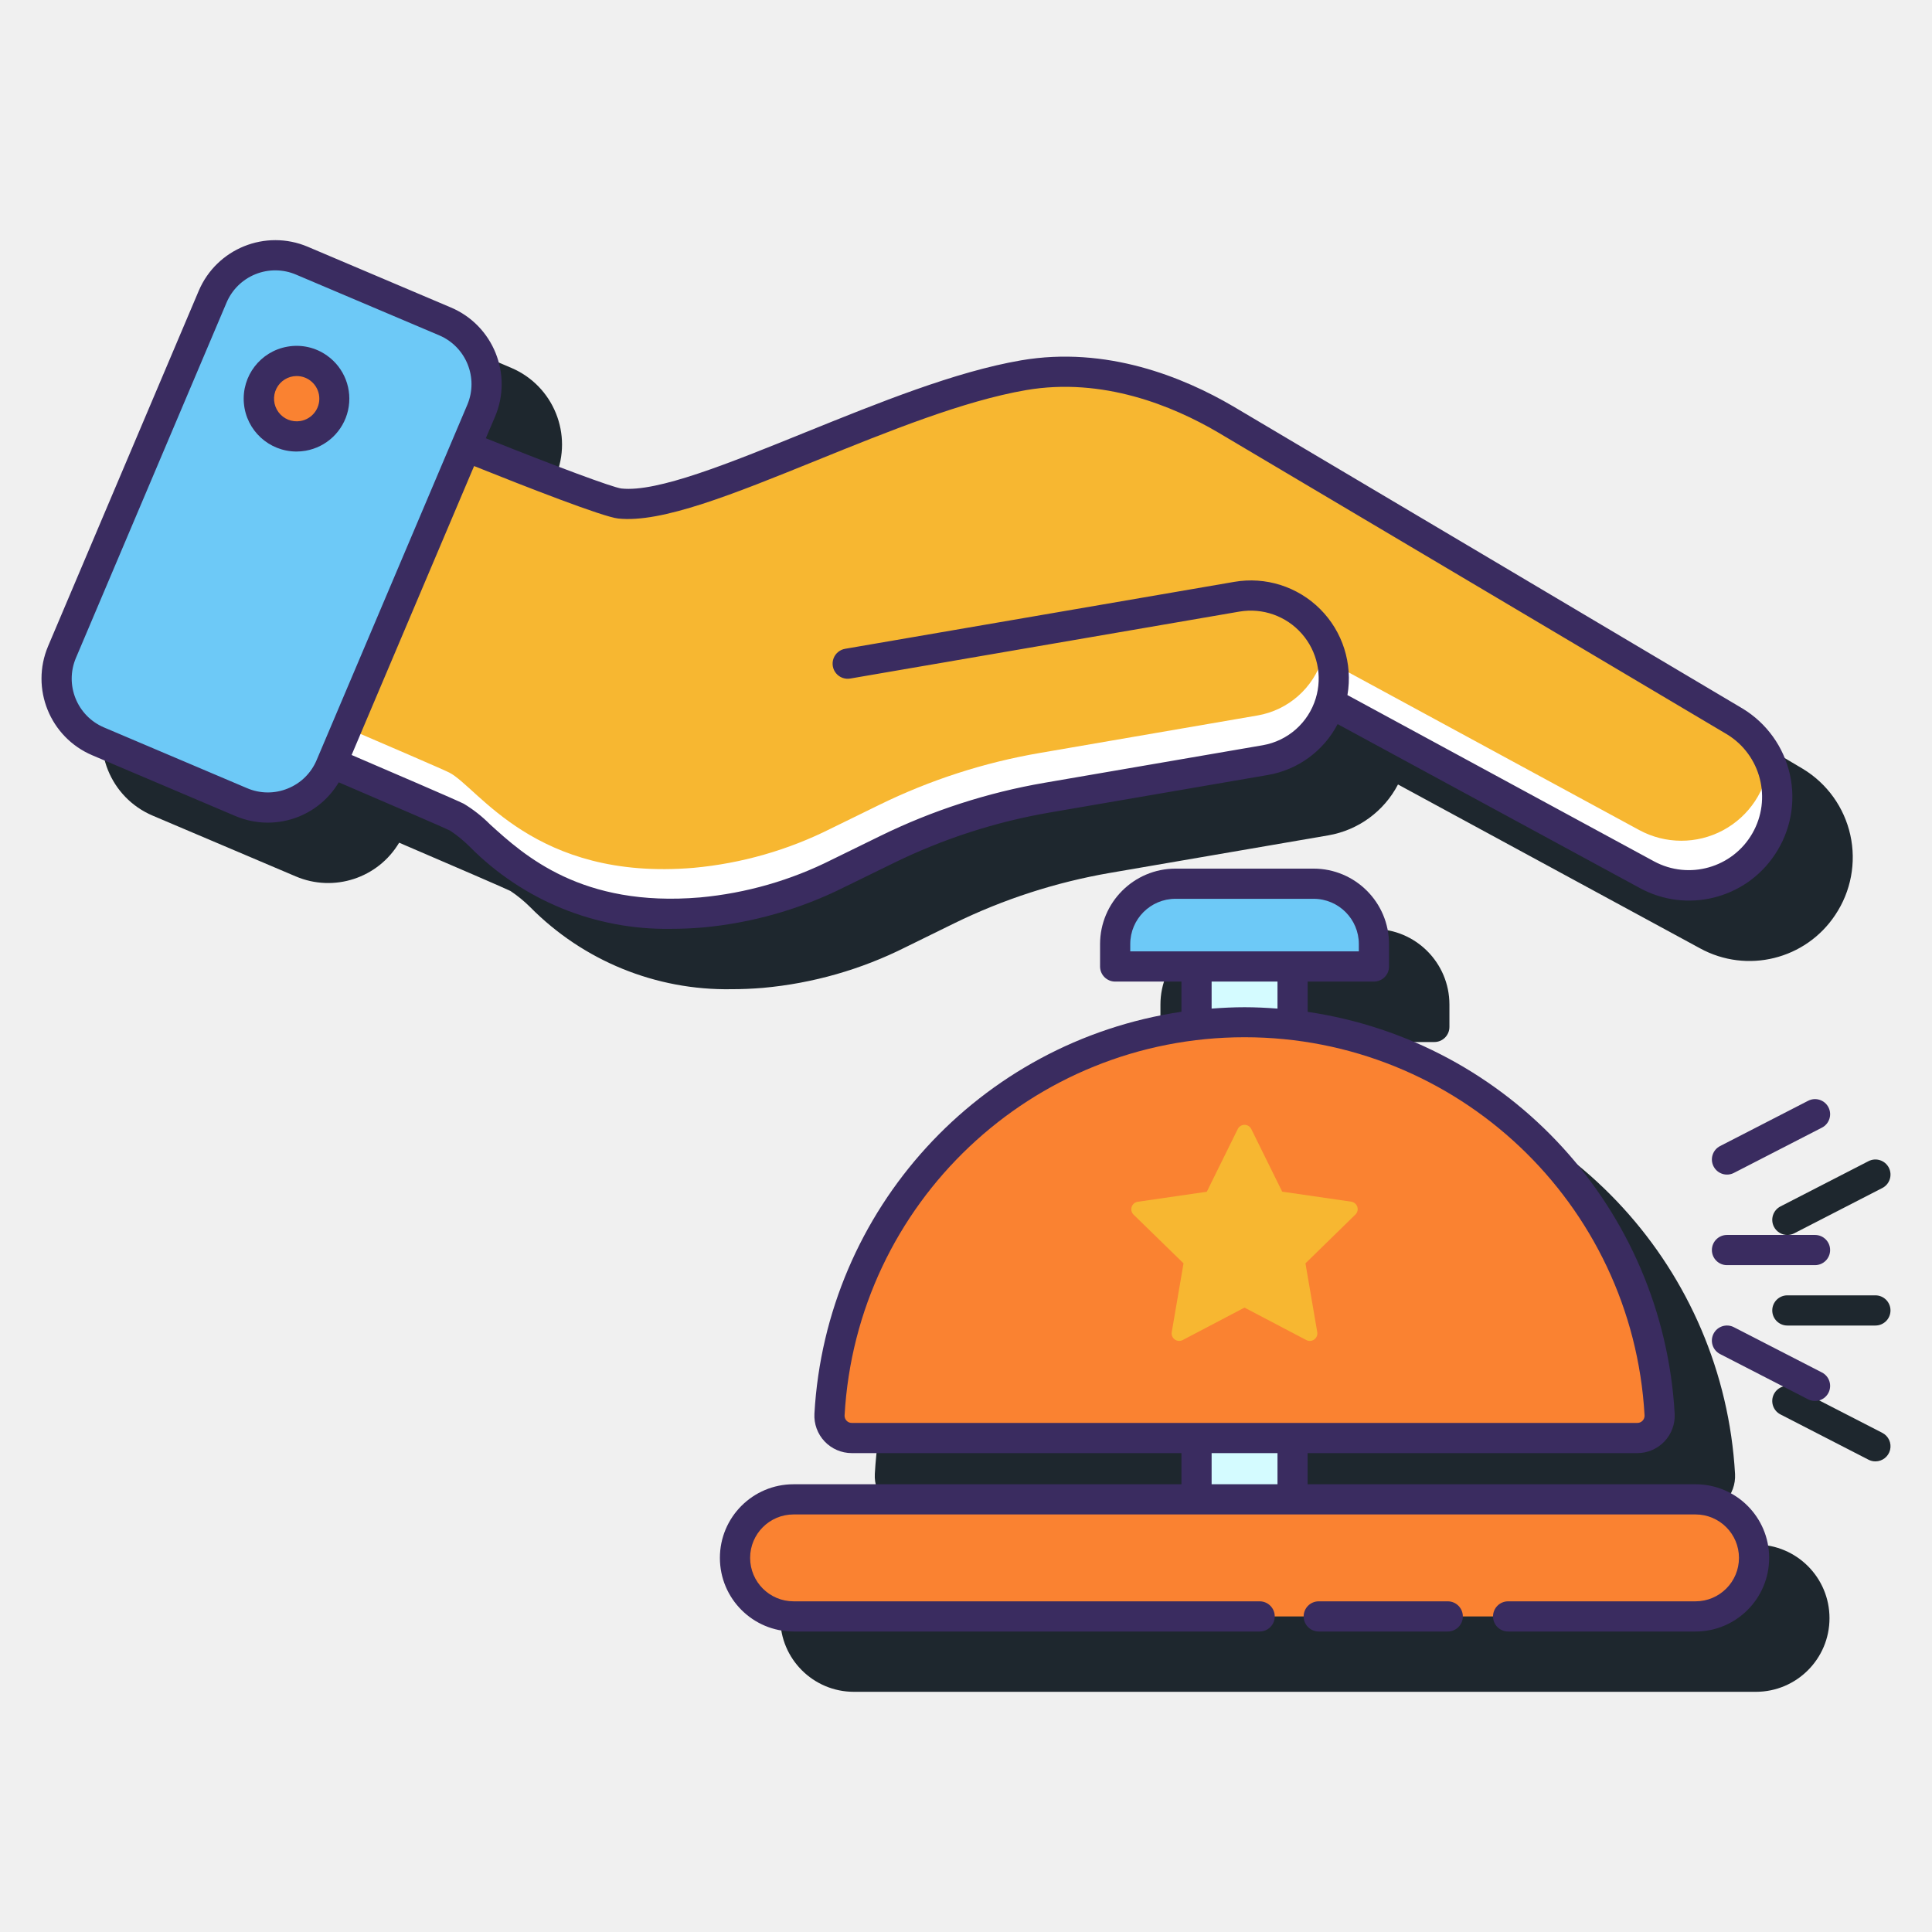
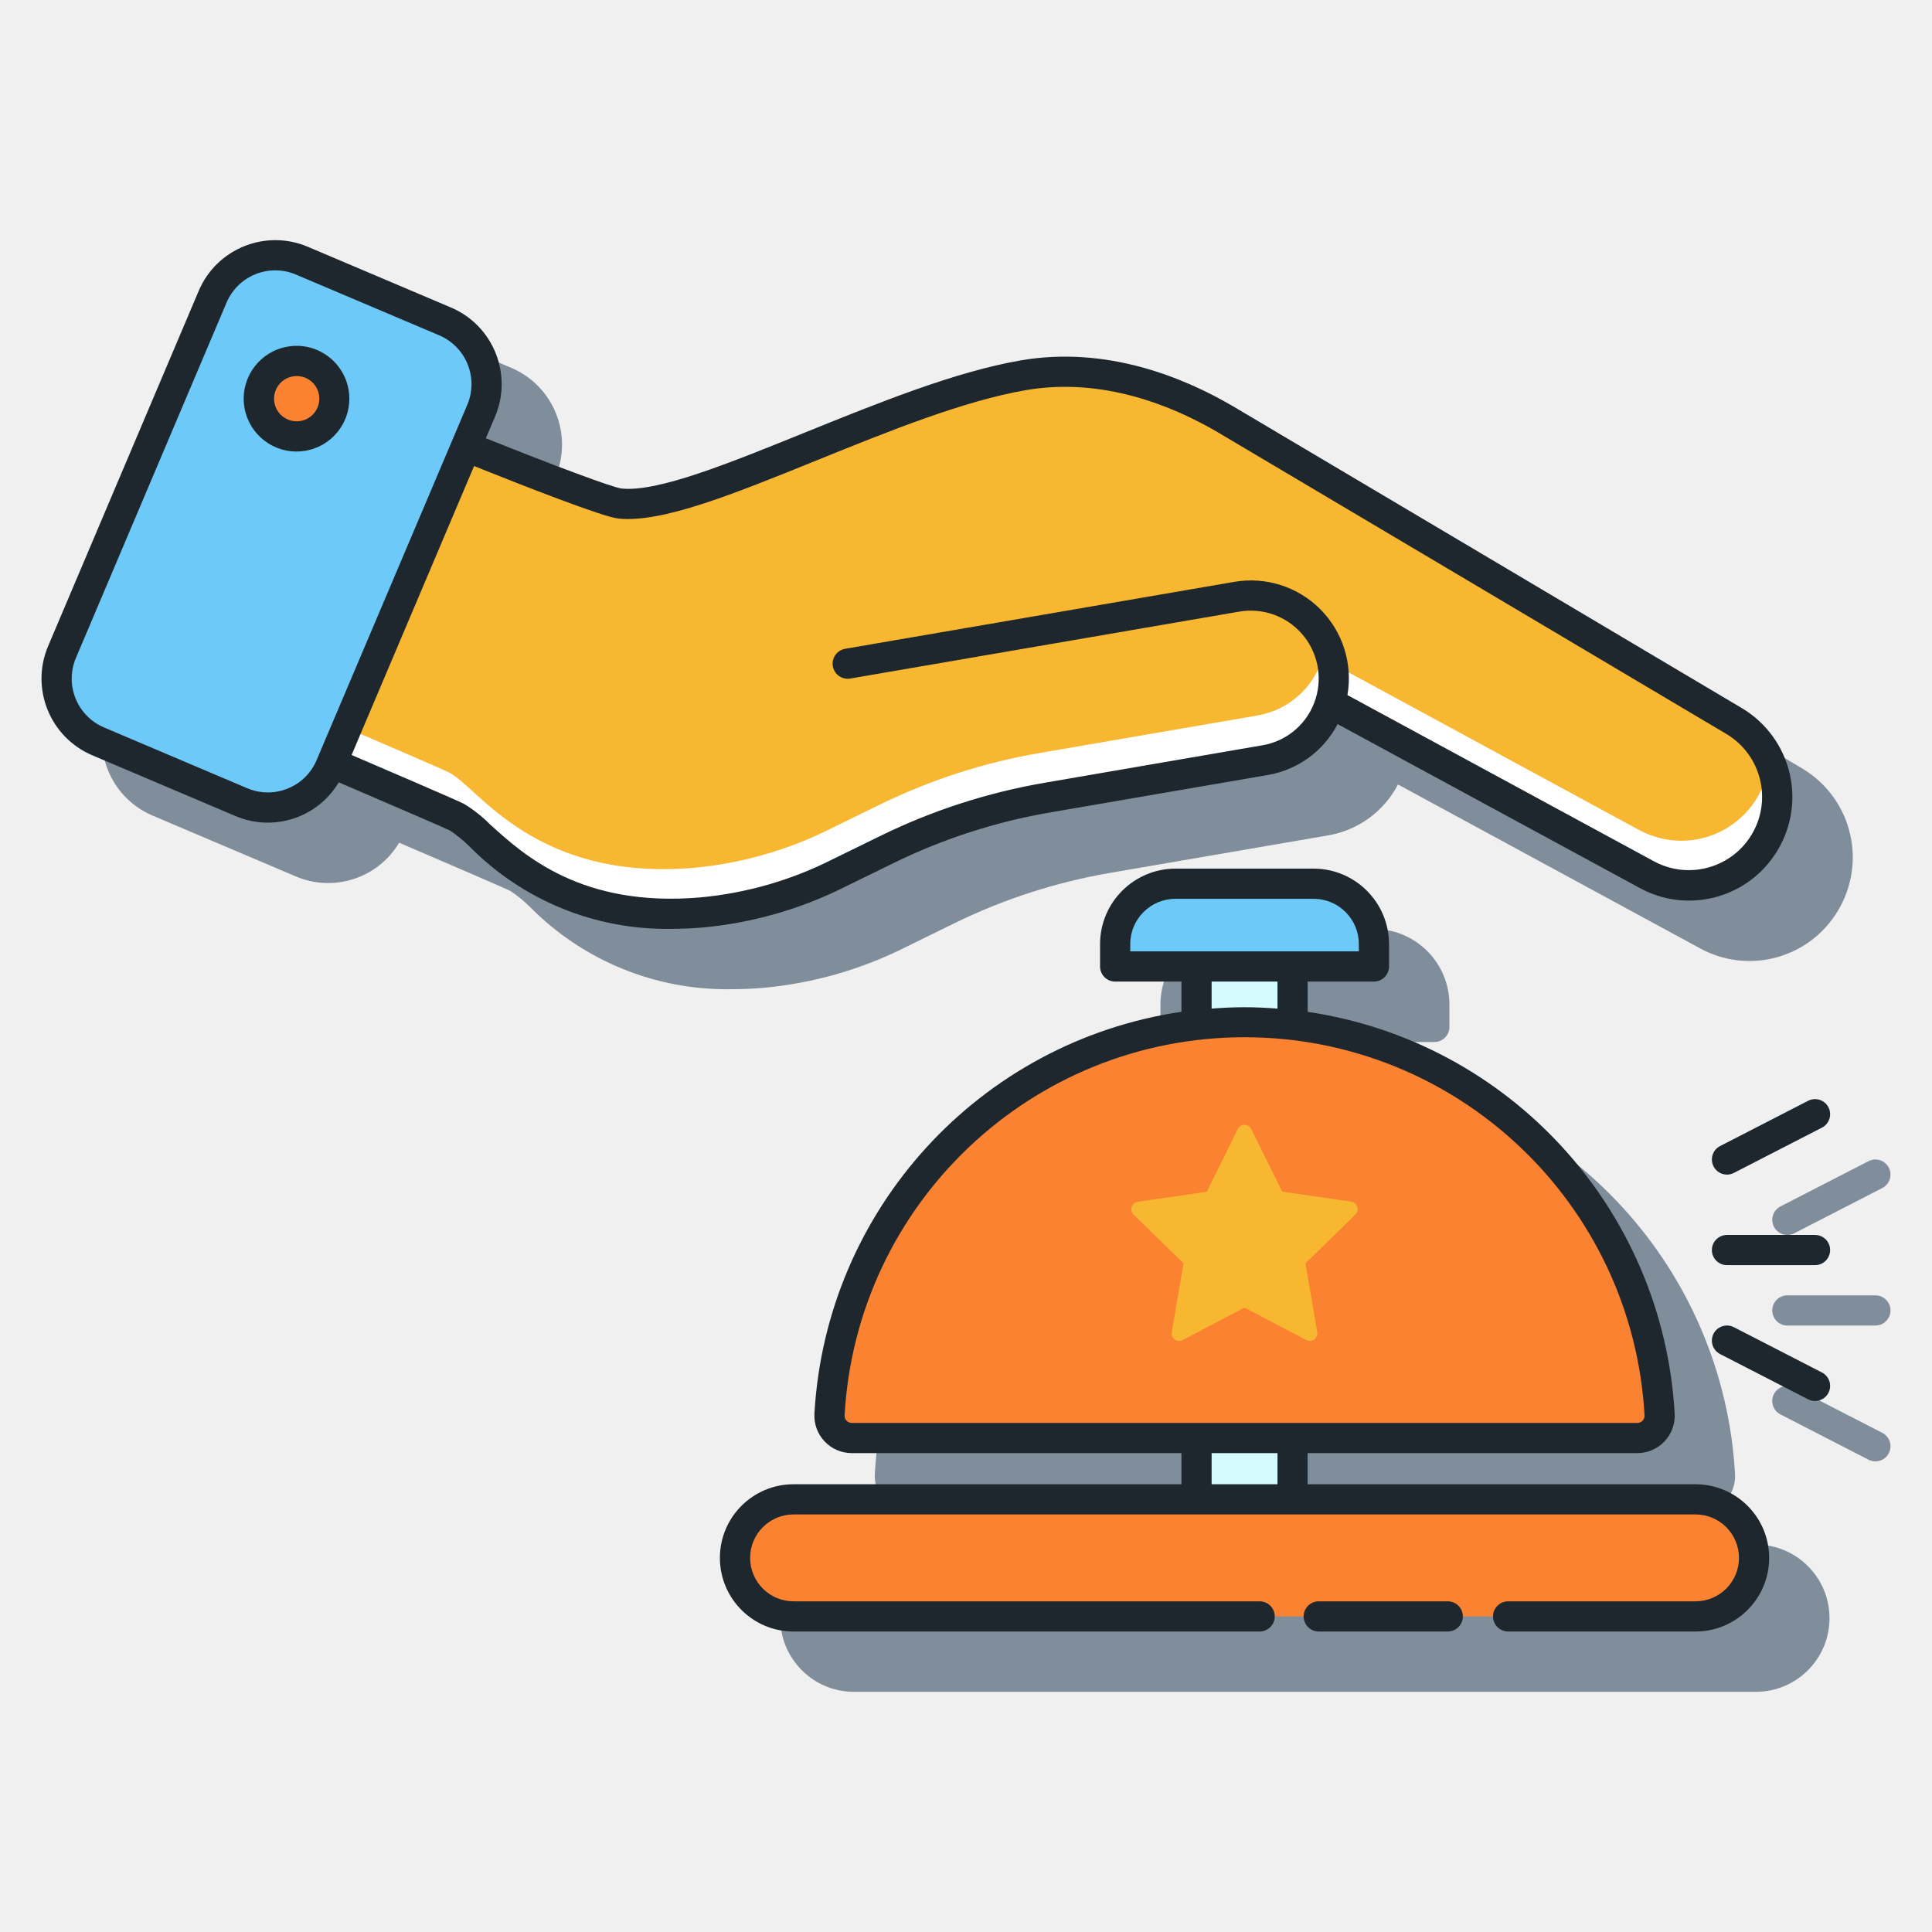
<svg xmlns="http://www.w3.org/2000/svg" height="512" viewBox="0 0 128 128" width="512">
-   <path d="m63.211 61.176a38.288 38.288 0 0 1 10.338-3.346l14.451-2.485a6.438 6.438 0 0 0 4.621-3.371l20.007 10.853a6.818 6.818 0 0 0 8.965-2.214 6.852 6.852 0 0 0 -2.148-9.674s-30.953-18.369-33.737-20.013c-3.282-1.926-8.388-4.026-14.068-3.051-4.36.75-9.412 2.8-14.3 4.777-5.032 2.04-9.784 3.975-12.174 3.713-.593-.08-4.225-1.429-8.977-3.33l.611-1.435a5.52 5.52 0 0 0 -2.921-7.226l-9.484-4.024a5.512 5.512 0 0 0 -7.229 2.921l-9.979 23.539a5.518 5.518 0 0 0 2.921 7.225l9.484 4.027a5.471 5.471 0 0 0 6.852-2.231c3.558 1.526 7.041 3.031 7.377 3.2a8.727 8.727 0 0 1 1.3 1.063 18.306 18.306 0 0 0 13.345 5.443c.665 0 1.36-.028 2.084-.088a26.353 26.353 0 0 0 9.458-2.7z" fill="#1E272E" />
-   <path d="m116.334 102.335h-25.7v-2.062h21.846a2.478 2.478 0 0 0 2.471-2.616 28.544 28.544 0 0 0 -24.315-26.62v-2h4.392a1 1 0 0 0 1-1v-1.49a5.006 5.006 0 0 0 -5-5h-9.146a5.006 5.006 0 0 0 -5 5v1.486a1 1 0 0 0 1 1h4.391v2a28.542 28.542 0 0 0 -24.314 26.62 2.478 2.478 0 0 0 2.47 2.616h21.844v2.062h-25.7a4.878 4.878 0 1 0 0 9.756h59.758a4.878 4.878 0 0 0 0-9.756z" fill="#1E272E" />
-   <path d="m124.25 85.82h-5.833a1 1 0 0 0 0 2h5.833a1 1 0 0 0 0-2z" fill="#1E272E" />
-   <path d="m117.528 81.277a1 1 0 0 0 .89.543.983.983 0 0 0 .456-.111l5.834-3a1 1 0 0 0 -.915-1.779l-5.834 3a1 1 0 0 0 -.431 1.347z" fill="#1E272E" />
-   <path d="m124.708 94.93-5.834-3a1 1 0 0 0 -.915 1.779l5.834 3a.983.983 0 0 0 .456.111 1 1 0 0 0 .459-1.89z" fill="#1E272E" />
+   <path d="m63.211 61.176a38.288 38.288 0 0 1 10.338-3.346l14.451-2.485a6.438 6.438 0 0 0 4.621-3.371l20.007 10.853a6.818 6.818 0 0 0 8.965-2.214 6.852 6.852 0 0 0 -2.148-9.674s-30.953-18.369-33.737-20.013c-3.282-1.926-8.388-4.026-14.068-3.051-4.36.75-9.412 2.8-14.3 4.777-5.032 2.04-9.784 3.975-12.174 3.713-.593-.08-4.225-1.429-8.977-3.33l.611-1.435a5.52 5.52 0 0 0 -2.921-7.226l-9.484-4.024a5.512 5.512 0 0 0 -7.229 2.921l-9.979 23.539a5.518 5.518 0 0 0 2.921 7.225l9.484 4.027a5.471 5.471 0 0 0 6.852-2.231c3.558 1.526 7.041 3.031 7.377 3.2a8.727 8.727 0 0 1 1.3 1.063 18.306 18.306 0 0 0 13.345 5.443c.665 0 1.36-.028 2.084-.088a26.353 26.353 0 0 0 9.458-2.7z" fill="#808e9b" />
+   <path d="m116.334 102.335h-25.7v-2.062h21.846a2.478 2.478 0 0 0 2.471-2.616 28.544 28.544 0 0 0 -24.315-26.62v-2h4.392a1 1 0 0 0 1-1v-1.49a5.006 5.006 0 0 0 -5-5h-9.146a5.006 5.006 0 0 0 -5 5v1.486a1 1 0 0 0 1 1h4.391v2a28.542 28.542 0 0 0 -24.314 26.62 2.478 2.478 0 0 0 2.47 2.616h21.844v2.062h-25.7a4.878 4.878 0 1 0 0 9.756h59.758a4.878 4.878 0 0 0 0-9.756z" fill="#808e9b" />
+   <path d="m124.25 85.82h-5.833a1 1 0 0 0 0 2h5.833a1 1 0 0 0 0-2z" fill="#808e9b" />
+   <path d="m117.528 81.277a1 1 0 0 0 .89.543.983.983 0 0 0 .456-.111l5.834-3a1 1 0 0 0 -.915-1.779l-5.834 3a1 1 0 0 0 -.431 1.347z" fill="#808e9b" />
+   <path d="m124.708 94.93-5.834-3a1 1 0 0 0 -.915 1.779l5.834 3a.983.983 0 0 0 .456.111 1 1 0 0 0 .459-1.89z" fill="#808e9b" />
  <path d="m116.763 56.057a5.853 5.853 0 0 1 -7.657 1.891l-20.98-11.381a5.476 5.476 0 0 1 -4.294 3.793l-14.452 2.485a39.272 39.272 0 0 0 -10.609 3.432l-3.207 1.571a25.42 25.42 0 0 1 -9.1 2.605c-10.53.887-14.279-5.338-16.19-6.312-.524-.267-7.026-3.053-8.29-3.594l8.887-20.964c1.382.557 9.124 3.663 10.187 3.776 5.023.532 17.784-6.956 26.751-8.5 5.438-.936 10.365 1.147 13.392 2.927 2.783 1.645 33.735 20.014 33.735 20.014a5.854 5.854 0 0 1 1.827 8.257z" fill="#f7b731" />
  <path d="m29.766 51.185c1.911.973 5.66 7.2 16.19 6.311a25.41 25.41 0 0 0 9.1-2.605l3.207-1.57a39.23 39.23 0 0 1 10.608-3.432l14.452-2.489a5.472 5.472 0 0 0 4.294-3.793l20.983 11.385a5.851 5.851 0 0 0 8.621-4.624 5.852 5.852 0 0 1 -8.112 7.58l-20.983-11.381a5.476 5.476 0 0 1 -4.294 3.793l-14.452 2.485a39.272 39.272 0 0 0 -10.609 3.432l-3.207 1.571a25.42 25.42 0 0 1 -9.1 2.605c-10.53.887-14.279-5.338-16.19-6.312-.524-.267-7.026-3.053-8.29-3.594l.982-2.318c2.362 1.014 6.392 2.747 6.8 2.956z" fill="#fff" />
  <rect fill="#6dc9f7" height="34.589" rx="4.512" transform="matrix(.921 .391 -.391 .921 15.186 -4.232)" width="19.327" x="8.329" y="17.911" />
  <circle cx="19.644" cy="26.415" fill="#fa8231" r="2.5" />
  <path d="m82.455 67.731a27.855 27.855 0 0 1 3.182.19v-3.889h-6.364v3.889a27.855 27.855 0 0 1 3.182-.19z" fill="#d4fbff" />
  <path d="m79.273 95.272h6.364v4.063h-6.364z" fill="#d4fbff" />
  <path d="m77.882 58.548h9.145a4 4 0 0 1 4 4v1.485a0 0 0 0 1 0 0h-17.145a0 0 0 0 1 0 0v-1.485a4 4 0 0 1 4-4z" fill="#6dc9f7" />
  <path d="m82.455 67.731a27.543 27.543 0 0 0 -27.5 25.981 1.477 1.477 0 0 0 1.472 1.56h52.053a1.476 1.476 0 0 0 1.472-1.56 27.542 27.542 0 0 0 -27.497-25.981z" fill="#fa8231" />
  <path d="m82.9 74.8 2.048 4.15 4.579.665a.5.5 0 0 1 .276.848l-3.313 3.237.782 4.561a.5.5 0 0 1 -.721.524l-4.1-2.153-4.1 2.153a.5.5 0 0 1 -.721-.524l.782-4.561-3.314-3.231a.5.5 0 0 1 .276-.848l4.58-.665 2.048-4.15a.5.5 0 0 1 .898-.006z" fill="#f7b731" />
  <rect fill="#fa8231" height="7.756" rx="3.878" width="67.513" x="48.698" y="99.336" />
-   <g fill="#3a2c60">
+   <g fill="#1E272E">
    <path d="m59.211 57.176a38.226 38.226 0 0 1 10.338-3.345l14.451-2.486a6.435 6.435 0 0 0 4.621-3.371l20.007 10.853a6.822 6.822 0 0 0 8.965-2.214 6.854 6.854 0 0 0 -2.149-9.674s-30.951-18.369-33.736-20.013c-3.283-1.926-8.389-4.026-14.067-3.051-4.36.75-9.411 2.8-14.3 4.776-5.034 2.04-9.792 3.979-12.178 3.713-.592-.079-4.3-1.456-8.977-3.329l.614-1.435a5.518 5.518 0 0 0 -2.921-7.226l-9.485-4.024a5.514 5.514 0 0 0 -7.229 2.922l-9.979 23.539a5.519 5.519 0 0 0 2.922 7.225l9.484 4.026a5.48 5.48 0 0 0 4.219.035 5.446 5.446 0 0 0 2.632-2.266c3.559 1.526 7.042 3.03 7.378 3.2a8.763 8.763 0 0 1 1.3 1.064 18.306 18.306 0 0 0 13.345 5.443c.665 0 1.36-.028 2.084-.089a26.365 26.365 0 0 0 9.45-2.703zm-40.15-4.933a3.48 3.48 0 0 1 -2.688-.023l-9.484-4.026a3.514 3.514 0 0 1 -1.861-4.6l9.978-23.538a3.506 3.506 0 0 1 4.606-1.863l9.488 4.024a3.514 3.514 0 0 1 1.861 4.6l-9.983 23.54a3.477 3.477 0 0 1 -1.917 1.886zm27.32 7.214c-7.853.667-11.652-2.783-13.918-4.842a9.012 9.012 0 0 0 -1.734-1.364c-.47-.24-5.044-2.206-7.434-3.231l8.115-19.143c3.481 1.395 8.539 3.37 9.543 3.476 2.89.312 7.641-1.619 13.143-3.848 4.787-1.94 9.736-3.945 13.883-4.659 5.08-.872 9.72 1.043 12.714 2.8 2.782 1.643 33.725 20.006 33.724 20.005a4.854 4.854 0 0 1 -4.834 8.415l-20.312-11.016a6.488 6.488 0 0 0 -7.5-7.5l-25.771 4.433a1 1 0 1 0 .339 1.971l25.774-4.434a4.5 4.5 0 0 1 5.059 5.748 4.468 4.468 0 0 1 -3.508 3.105l-14.454 2.487a40.25 40.25 0 0 0 -10.879 3.519l-3.208 1.571a24.349 24.349 0 0 1 -8.742 2.507z" />
    <path d="m21.664 23.556a3.462 3.462 0 0 0 -2.614-.59 3.5 3.5 0 0 0 .594 6.949 3.548 3.548 0 0 0 .594-.051 3.5 3.5 0 0 0 1.426-6.308zm-1.764 4.338a1.5 1.5 0 1 1 -.251-2.98 1.5 1.5 0 0 1 .251 2.98z" />
    <path d="m95.917 106.092h-8.547a1 1 0 0 0 0 2h8.547a1 1 0 0 0 0-2z" />
    <path d="m112.333 98.336h-25.7v-2.064h21.847a2.478 2.478 0 0 0 2.471-2.615 28.544 28.544 0 0 0 -24.314-26.62v-2.005h4.39a1 1 0 0 0 1-1v-1.484a5.006 5.006 0 0 0 -5-5h-9.145a5.006 5.006 0 0 0 -5 5v1.484a1 1 0 0 0 1 1h4.391v2a28.547 28.547 0 0 0 -24.315 26.625 2.476 2.476 0 0 0 2.471 2.615h21.844v2.064h-25.7a4.878 4.878 0 1 0 0 9.756h30.882a1 1 0 0 0 0-2h-30.879a2.878 2.878 0 1 1 0-5.756h59.757a2.878 2.878 0 0 1 0 5.756h-12.416a1 1 0 0 0 0 2h12.416a4.878 4.878 0 0 0 0-9.756zm-37.451-35.788a3 3 0 0 1 3-3h9.145a3 3 0 0 1 3 3v.484h-15.145zm5.391 2.484h4.364v1.79c-.722-.054-1.448-.091-2.182-.091s-1.461.037-2.182.091zm-24.187 29.092a.473.473 0 0 1 -.13-.355 26.542 26.542 0 0 1 53 0 .479.479 0 0 1 -.13.355.47.47 0 0 1 -.344.148h-52.053a.467.467 0 0 1 -.343-.148zm24.187 4.212v-2.064h4.364v2.064z" />
    <path d="m120.25 81.819h-5.833a1 1 0 0 0 0 2h5.833a1 1 0 0 0 0-2z" />
    <path d="m113.528 77.276a1 1 0 0 0 1.346.433l5.834-3a1 1 0 0 0 -.915-1.779l-5.834 3a1 1 0 0 0 -.431 1.346z" />
    <path d="m120.708 90.93-5.834-3a1 1 0 0 0 -.915 1.779l5.834 3a1 1 0 0 0 .915-1.779z" />
  </g>
</svg>
